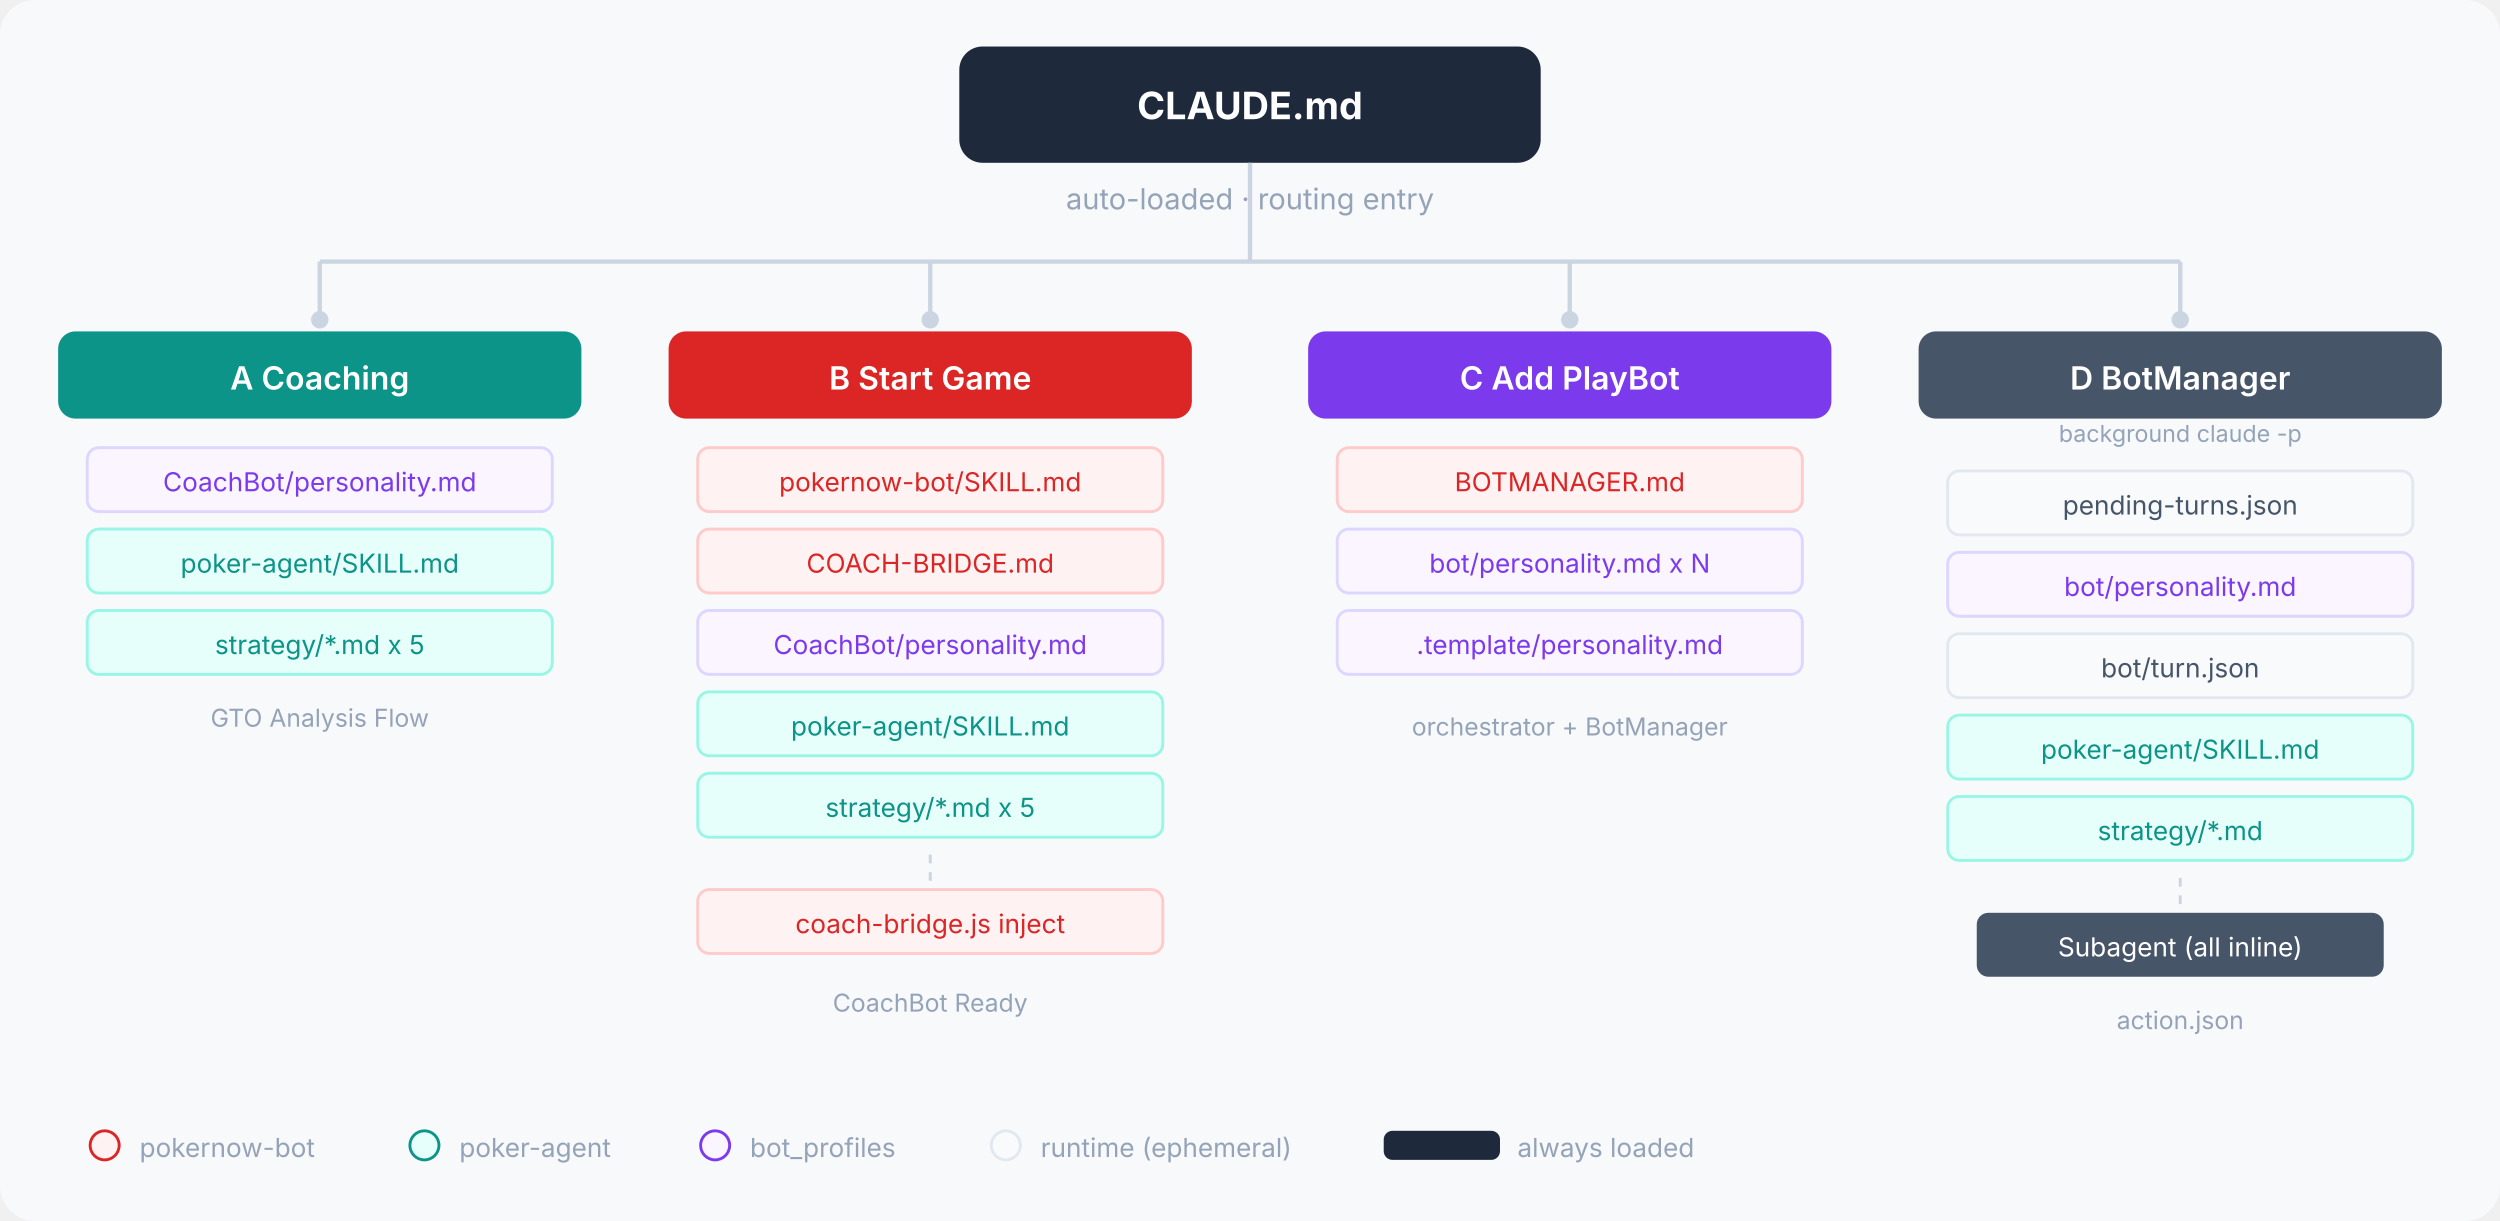
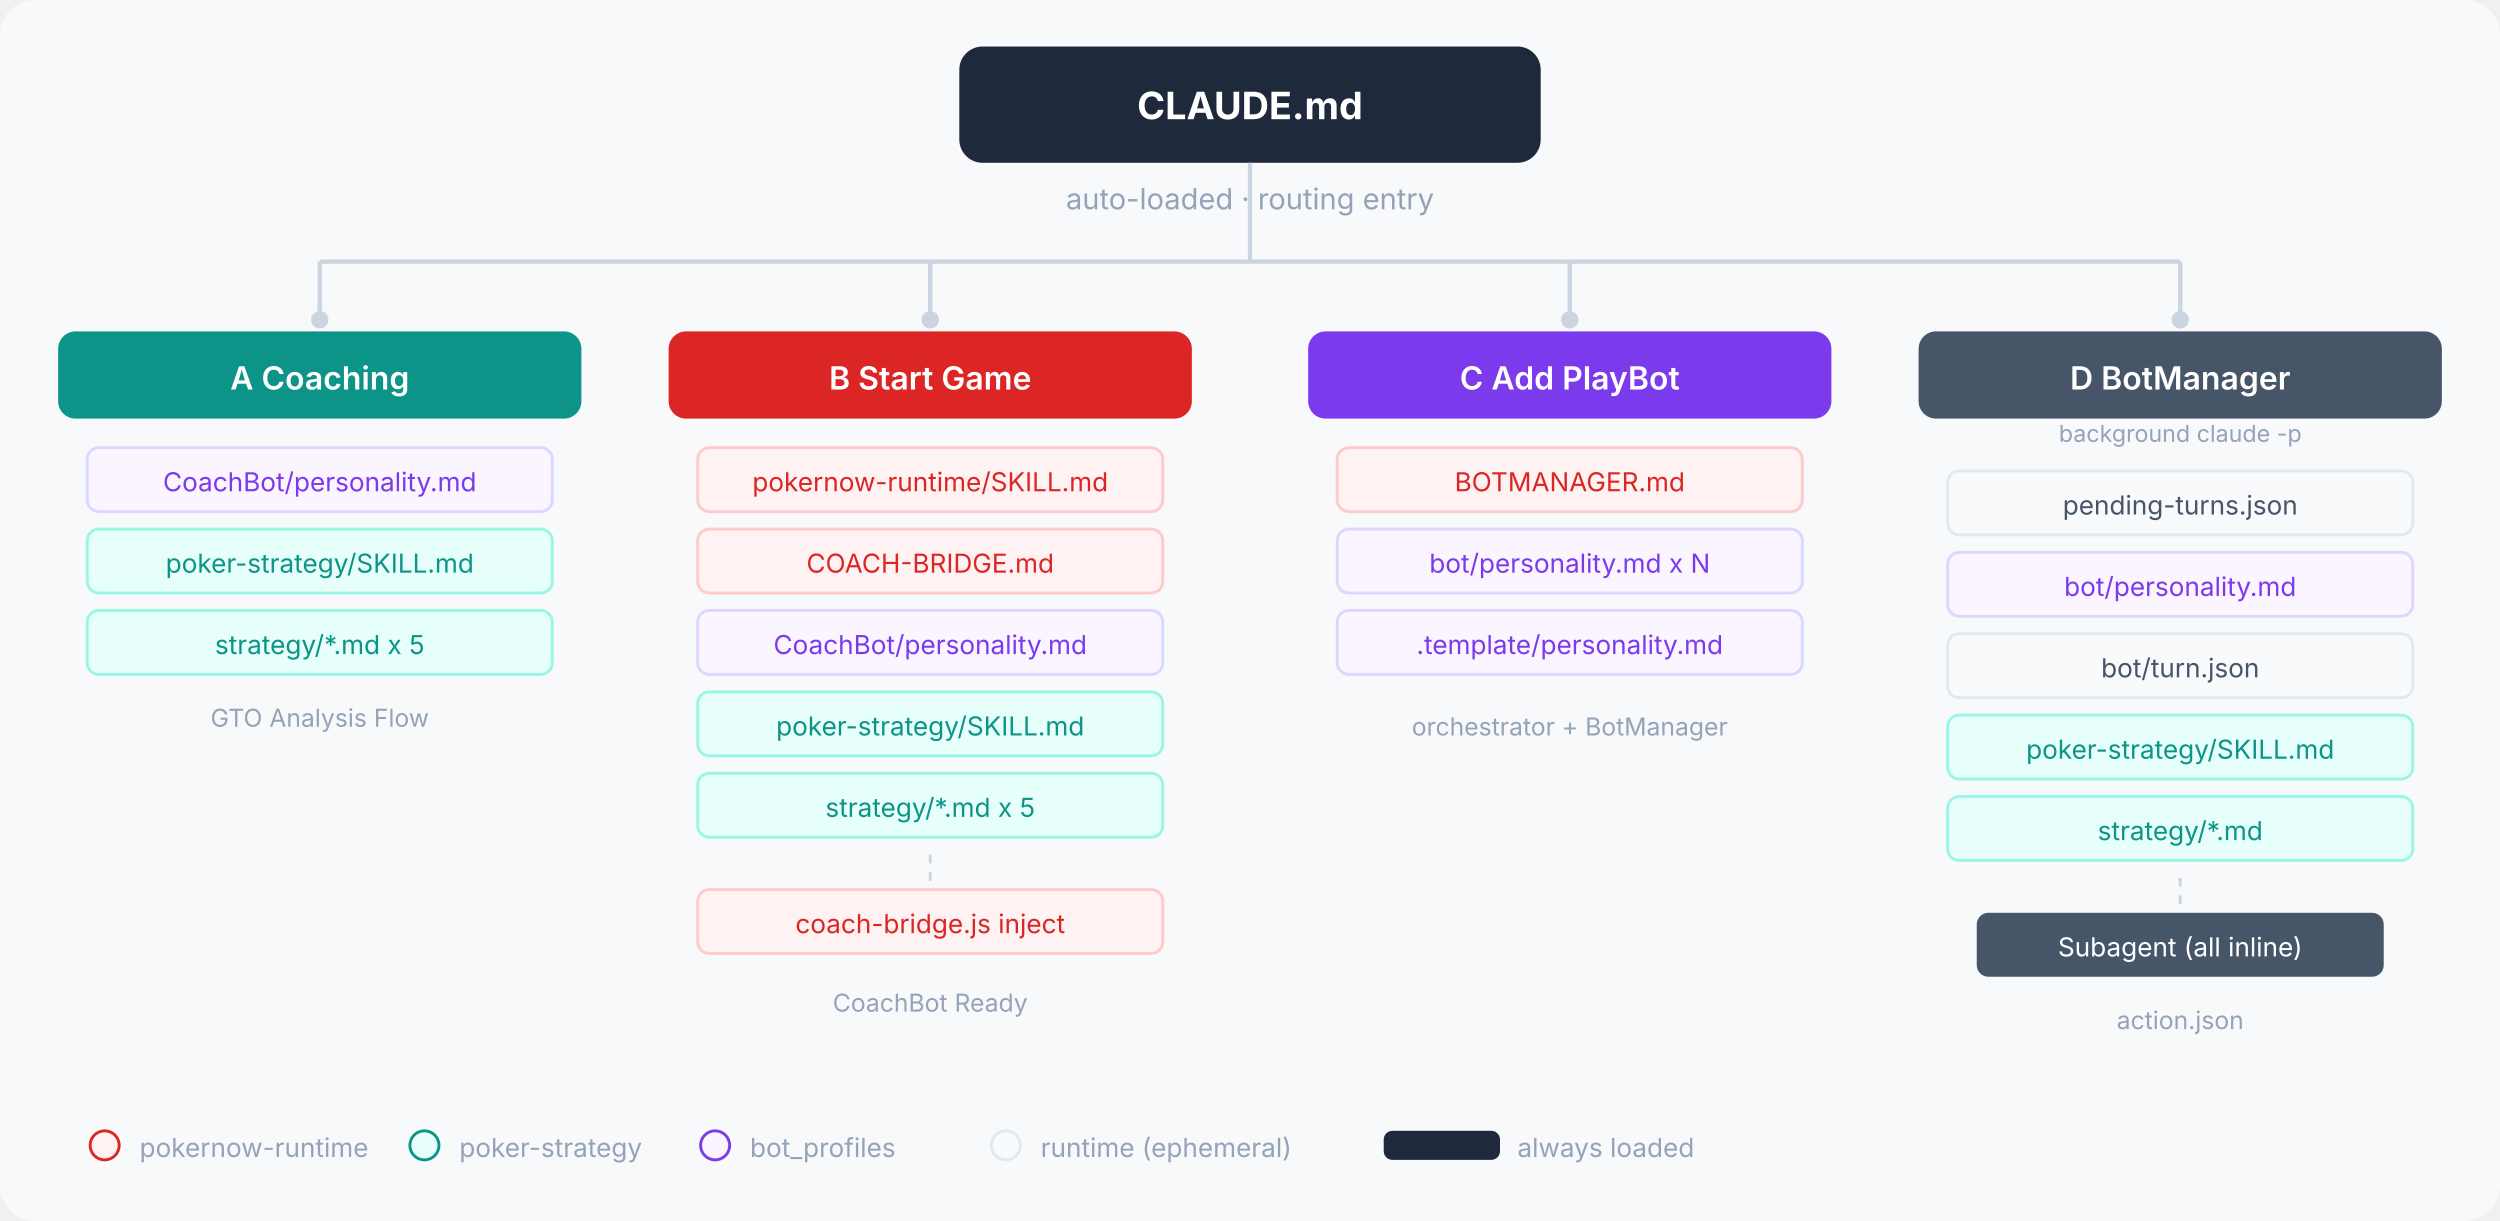
<svg xmlns="http://www.w3.org/2000/svg" viewBox="0 0 860 420" style="font-family:-apple-system,BlinkMacSystemFont,'Segoe UI',system-ui,sans-serif;">
  <rect width="860" height="420" fill="#f8f9fb" rx="12" />
  <rect x="330" y="16" width="200" height="40" rx="8" fill="#1e293b" />
  <text x="430" y="41" text-anchor="middle" fill="#fff" font-size="13" font-weight="700">CLAUDE.md</text>
  <text x="430" y="72" text-anchor="middle" fill="#94a3b8" font-size="10">auto-loaded · routing entry</text>
  <line x1="430" y1="56" x2="430" y2="90" stroke="#cbd5e1" stroke-width="1.5" />
  <line x1="110" y1="90" x2="750" y2="90" stroke="#cbd5e1" stroke-width="1.5" />
  <line x1="110" y1="90" x2="110" y2="110" stroke="#cbd5e1" stroke-width="1.5" />
  <circle cx="110" cy="110" r="3" fill="#cbd5e1" />
  <line x1="320" y1="90" x2="320" y2="110" stroke="#cbd5e1" stroke-width="1.5" />
  <circle cx="320" cy="110" r="3" fill="#cbd5e1" />
  <line x1="540" y1="90" x2="540" y2="110" stroke="#cbd5e1" stroke-width="1.5" />
  <circle cx="540" cy="110" r="3" fill="#cbd5e1" />
  <line x1="750" y1="90" x2="750" y2="110" stroke="#cbd5e1" stroke-width="1.5" />
  <circle cx="750" cy="110" r="3" fill="#cbd5e1" />
  <rect x="20" y="114" width="180" height="30" rx="6" fill="#0d9488" />
  <text x="110" y="134" text-anchor="middle" fill="#fff" font-size="11" font-weight="600">A Coaching</text>
  <rect x="30" y="154" width="160" height="22" rx="4" fill="#faf5ff" stroke="#ddd6fe" />
  <text x="110" y="169" text-anchor="middle" fill="#7c3aed" font-size="9">CoachBot/personality.md</text>
  <rect x="30" y="182" width="160" height="22" rx="4" fill="#e6fffa" stroke="#99f6e4" />
-   <text x="110" y="197" text-anchor="middle" fill="#0d9488" font-size="9">poker-agent/SKILL.md</text>
+   <text x="110" y="197" text-anchor="middle" fill="#0d9488" font-size="9">poker-strategy/SKILL.md</text>
  <rect x="30" y="210" width="160" height="22" rx="4" fill="#e6fffa" stroke="#99f6e4" />
  <text x="110" y="225" text-anchor="middle" fill="#0d9488" font-size="9">strategy/*.md x 5</text>
  <text x="110" y="250" text-anchor="middle" fill="#94a3b8" font-size="8.5">GTO Analysis Flow</text>
  <rect x="230" y="114" width="180" height="30" rx="6" fill="#dc2626" />
  <text x="320" y="134" text-anchor="middle" fill="#fff" font-size="11" font-weight="600">B Start Game</text>
  <rect x="240" y="154" width="160" height="22" rx="4" fill="#fef2f2" stroke="#fecaca" />
-   <text x="320" y="169" text-anchor="middle" fill="#dc2626" font-size="9">pokernow-bot/SKILL.md</text>
+   <text x="320" y="169" text-anchor="middle" fill="#dc2626" font-size="9">pokernow-runtime/SKILL.md</text>
  <rect x="240" y="182" width="160" height="22" rx="4" fill="#fef2f2" stroke="#fecaca" />
  <text x="320" y="197" text-anchor="middle" fill="#dc2626" font-size="9">COACH-BRIDGE.md</text>
  <rect x="240" y="210" width="160" height="22" rx="4" fill="#faf5ff" stroke="#ddd6fe" />
  <text x="320" y="225" text-anchor="middle" fill="#7c3aed" font-size="9">CoachBot/personality.md</text>
  <rect x="240" y="238" width="160" height="22" rx="4" fill="#e6fffa" stroke="#99f6e4" />
-   <text x="320" y="253" text-anchor="middle" fill="#0d9488" font-size="9">poker-agent/SKILL.md</text>
+   <text x="320" y="253" text-anchor="middle" fill="#0d9488" font-size="9">poker-strategy/SKILL.md</text>
  <rect x="240" y="266" width="160" height="22" rx="4" fill="#e6fffa" stroke="#99f6e4" />
  <text x="320" y="281" text-anchor="middle" fill="#0d9488" font-size="9">strategy/*.md x 5</text>
  <line x1="320" y1="294" x2="320" y2="306" stroke="#cbd5e1" stroke-width="1" stroke-dasharray="3,3" />
  <rect x="240" y="306" width="160" height="22" rx="4" fill="#fef2f2" stroke="#fecaca" />
  <text x="320" y="321" text-anchor="middle" fill="#dc2626" font-size="9">coach-bridge.js inject</text>
  <text x="320" y="348" text-anchor="middle" fill="#94a3b8" font-size="8.5">CoachBot Ready</text>
  <rect x="450" y="114" width="180" height="30" rx="6" fill="#7c3aed" />
  <text x="540" y="134" text-anchor="middle" fill="#fff" font-size="11" font-weight="600">C Add PlayBot</text>
  <rect x="460" y="154" width="160" height="22" rx="4" fill="#fef2f2" stroke="#fecaca" />
  <text x="540" y="169" text-anchor="middle" fill="#dc2626" font-size="9">BOTMANAGER.md</text>
  <rect x="460" y="182" width="160" height="22" rx="4" fill="#faf5ff" stroke="#ddd6fe" />
  <text x="540" y="197" text-anchor="middle" fill="#7c3aed" font-size="9">bot/personality.md x N</text>
  <rect x="460" y="210" width="160" height="22" rx="4" fill="#faf5ff" stroke="#ddd6fe" />
  <text x="540" y="225" text-anchor="middle" fill="#7c3aed" font-size="9">.template/personality.md</text>
  <text x="540" y="253" text-anchor="middle" fill="#94a3b8" font-size="8.5">orchestrator + BotManager</text>
  <rect x="660" y="114" width="180" height="30" rx="6" fill="#475569" />
  <text x="750" y="134" text-anchor="middle" fill="#fff" font-size="11" font-weight="600">D BotManager</text>
  <text x="750" y="152" text-anchor="middle" fill="#94a3b8" font-size="8">background claude -p</text>
  <rect x="670" y="162" width="160" height="22" rx="4" fill="#f8fafc" stroke="#e2e8f0" />
  <text x="750" y="177" text-anchor="middle" fill="#475569" font-size="9">pending-turns.json</text>
  <rect x="670" y="190" width="160" height="22" rx="4" fill="#faf5ff" stroke="#ddd6fe" />
  <text x="750" y="205" text-anchor="middle" fill="#7c3aed" font-size="9">bot/personality.md</text>
  <rect x="670" y="218" width="160" height="22" rx="4" fill="#f8fafc" stroke="#e2e8f0" />
  <text x="750" y="233" text-anchor="middle" fill="#475569" font-size="9">bot/turn.json</text>
  <rect x="670" y="246" width="160" height="22" rx="4" fill="#e6fffa" stroke="#99f6e4" />
-   <text x="750" y="261" text-anchor="middle" fill="#0d9488" font-size="9">poker-agent/SKILL.md</text>
+   <text x="750" y="261" text-anchor="middle" fill="#0d9488" font-size="9">poker-strategy/SKILL.md</text>
  <rect x="670" y="274" width="160" height="22" rx="4" fill="#e6fffa" stroke="#99f6e4" />
  <text x="750" y="289" text-anchor="middle" fill="#0d9488" font-size="9">strategy/*.md</text>
  <line x1="750" y1="302" x2="750" y2="314" stroke="#cbd5e1" stroke-width="1" stroke-dasharray="3,3" />
  <rect x="680" y="314" width="140" height="22" rx="4" fill="#475569" />
  <text x="750" y="329" text-anchor="middle" fill="#fff" font-size="9">Subagent (all inline)</text>
  <text x="750" y="354" text-anchor="middle" fill="#94a3b8" font-size="8.5">action.json</text>
  <g transform="translate(30, 388)">
    <circle cx="6" cy="6" r="5" fill="#fef2f2" stroke="#dc2626" />
-     <text x="18" y="10" fill="#94a3b8" font-size="9">pokernow-bot</text>
+     <text x="18" y="10" fill="#94a3b8" font-size="9">pokernow-runtime</text>
    <circle cx="116" cy="6" r="5" fill="#e6fffa" stroke="#0d9488" />
-     <text x="128" y="10" fill="#94a3b8" font-size="9">poker-agent</text>
+     <text x="128" y="10" fill="#94a3b8" font-size="9">poker-strategy</text>
    <circle cx="216" cy="6" r="5" fill="#faf5ff" stroke="#7c3aed" />
    <text x="228" y="10" fill="#94a3b8" font-size="9">bot_profiles</text>
    <circle cx="316" cy="6" r="5" fill="#f8fafc" stroke="#e2e8f0" />
    <text x="328" y="10" fill="#94a3b8" font-size="9">runtime (ephemeral)</text>
    <rect x="446" y="1" width="40" height="10" rx="3" fill="#1e293b" />
    <text x="492" y="10" fill="#94a3b8" font-size="9">always loaded</text>
  </g>
</svg>
